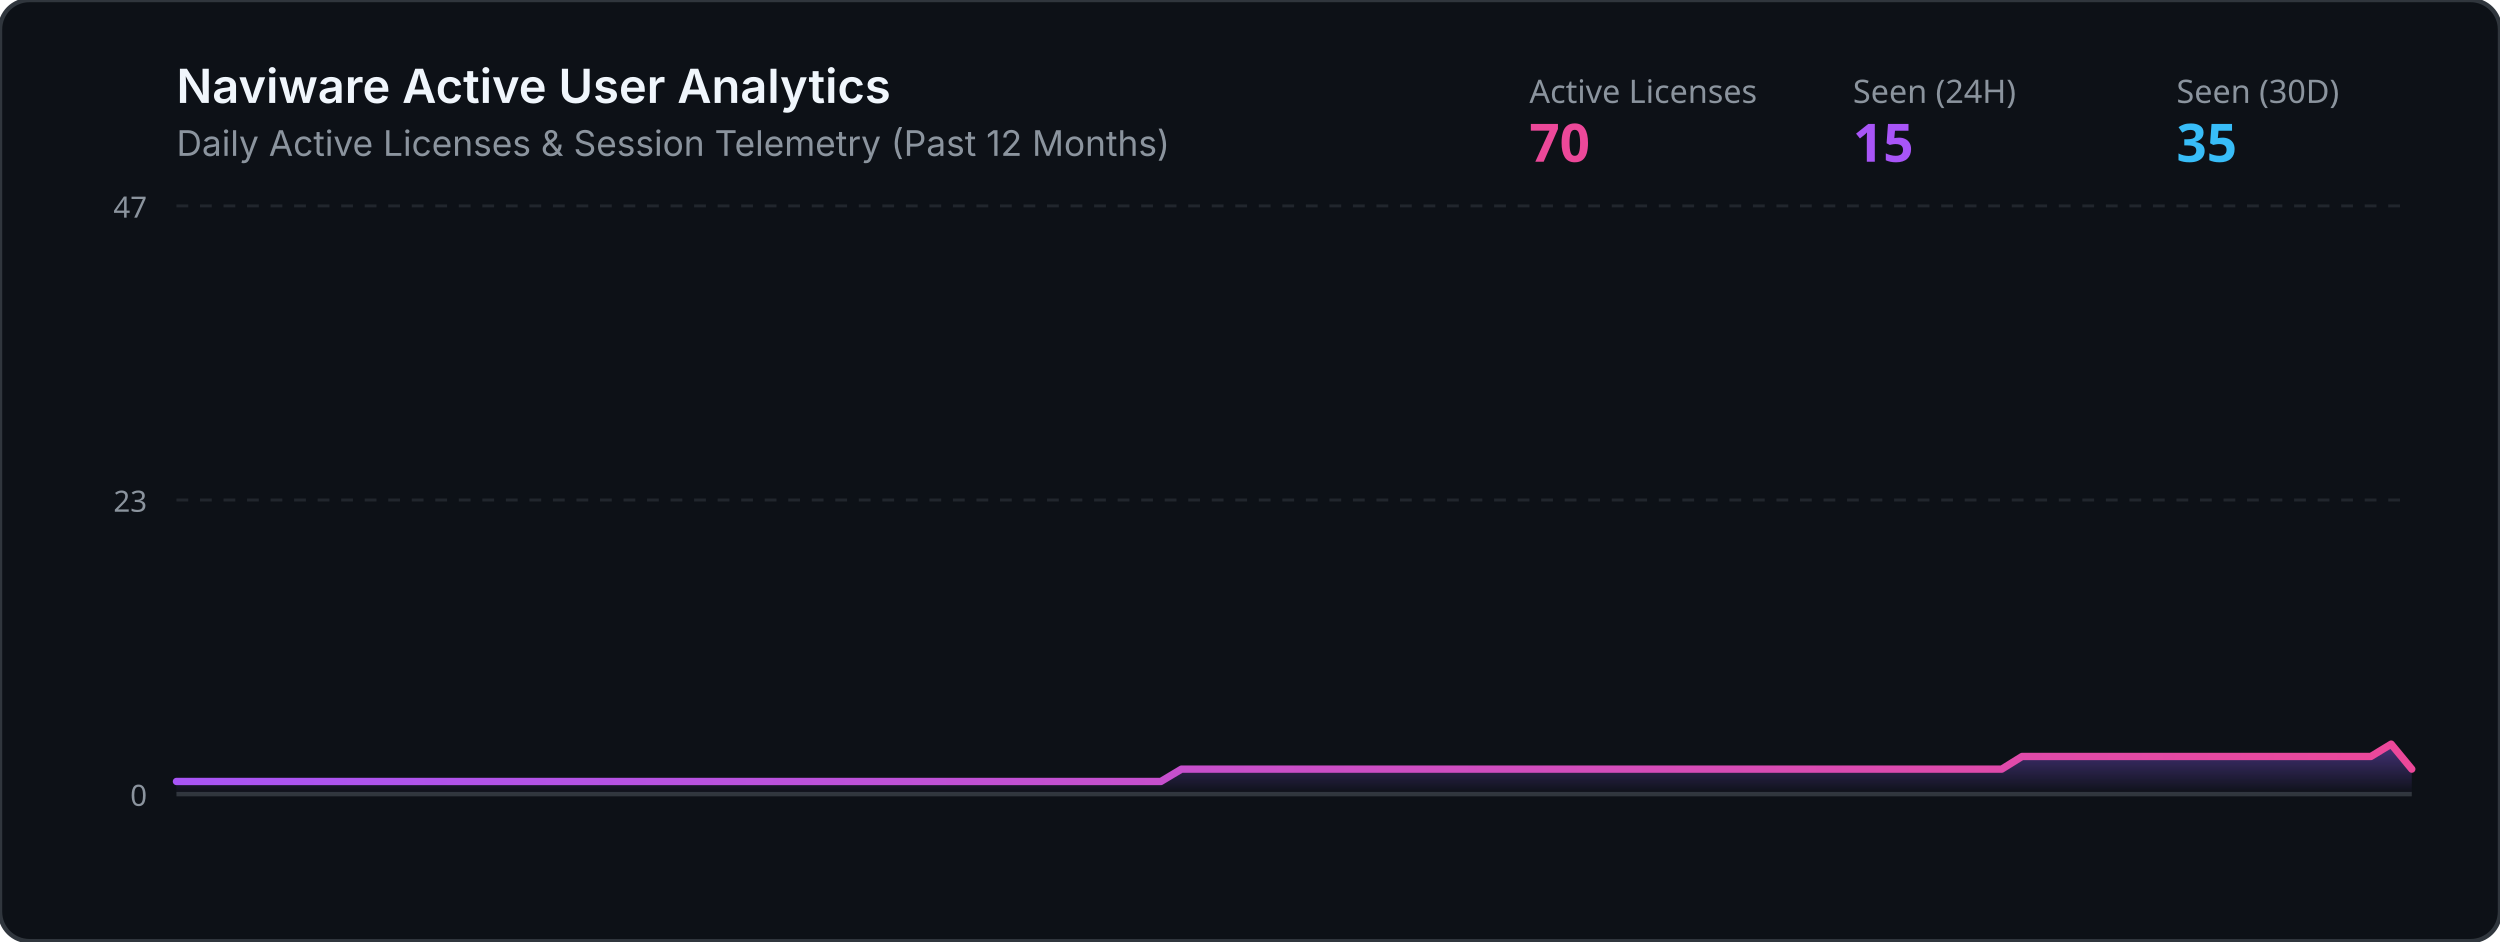
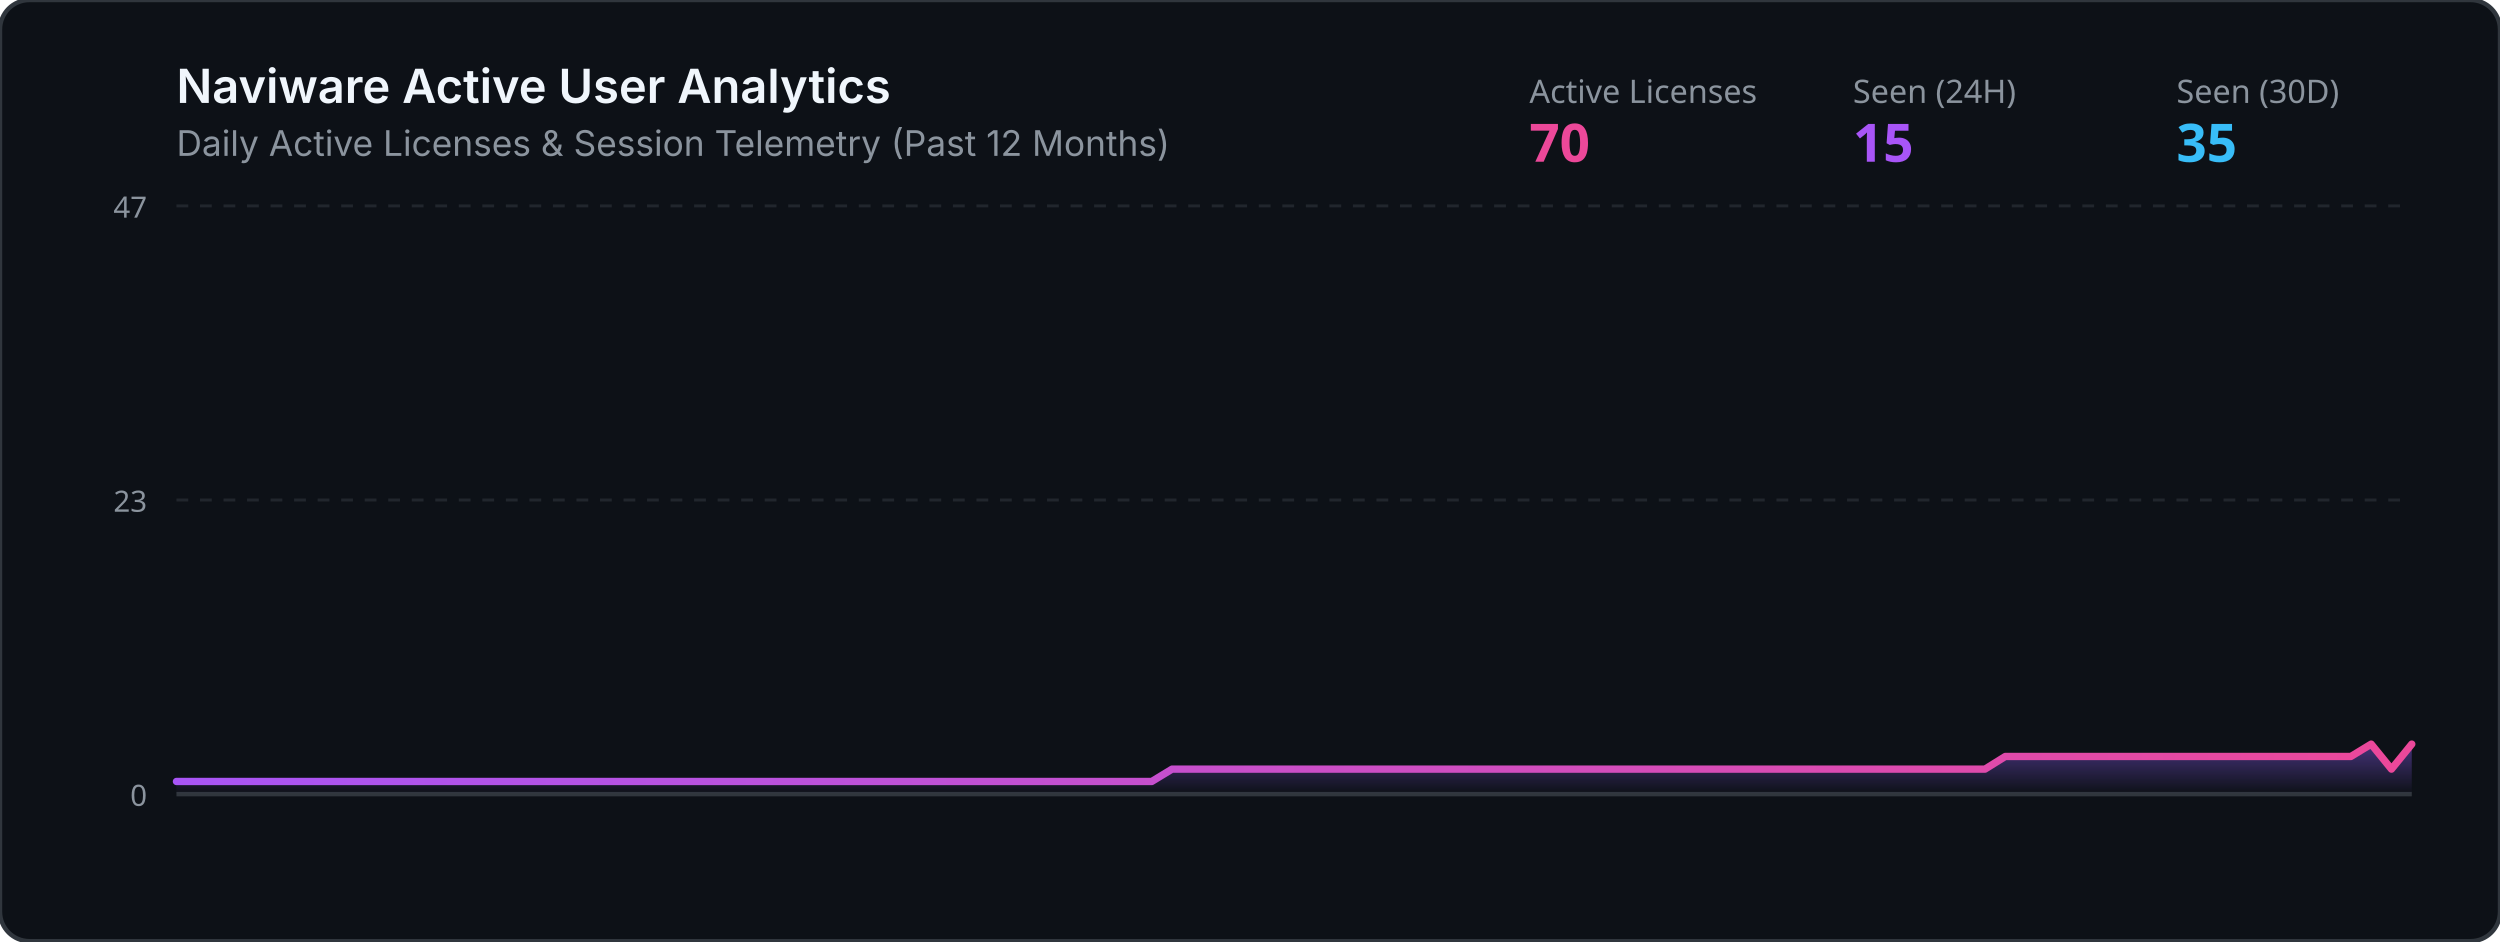
<svg xmlns="http://www.w3.org/2000/svg" viewBox="0 0 850 320" width="100%" height="320">
  <defs>
    <linearGradient id="grad" x1="0%" y1="0%" x2="0%" y2="100%">
      <stop offset="0%" stop-color="#8b5cf6" stop-opacity="0.45" />
      <stop offset="100%" stop-color="#8b5cf6" stop-opacity="0.0" />
    </linearGradient>
    <linearGradient id="lineGrad" x1="0%" y1="0%" x2="100%" y2="0%">
      <stop offset="0%" stop-color="#a855f7" />
      <stop offset="100%" stop-color="#ec4899" />
    </linearGradient>
  </defs>
  <rect width="850" height="320" rx="10" fill="#0d1117" stroke="#30363d" stroke-width="1.5" />
  <text x="60" y="35" fill="#f0f6fc" font-family="-apple-system,BlinkMacSystemFont,Segoe UI,sans-serif" font-size="16" font-weight="600">Naviware Active User Analytics</text>
  <text x="60" y="53" fill="#8b949e" font-family="-apple-system,BlinkMacSystemFont,Segoe UI,sans-serif" font-size="12">Daily Active Licenses &amp; Session Telemetry (Past 12 Months)</text>
  <text x="520" y="35" fill="#8b949e" font-family="sans-serif" font-size="11">Active Licenses</text>
  <text x="520" y="55" fill="#ec4899" font-family="sans-serif" font-size="18" font-weight="bold">70</text>
  <text x="630" y="35" fill="#8b949e" font-family="sans-serif" font-size="11">Seen (24H)</text>
  <text x="630" y="55" fill="#a855f7" font-family="sans-serif" font-size="18" font-weight="bold">15</text>
  <text x="740" y="35" fill="#8b949e" font-family="sans-serif" font-size="11">Seen (30D)</text>
  <text x="740" y="55" fill="#38bdf8" font-family="sans-serif" font-size="18" font-weight="bold">35</text>
  <line x1="60" y1="70" x2="820" y2="70" stroke="#21262d" stroke-width="1" stroke-dasharray="4" />
  <line x1="60" y1="170.0" x2="820" y2="170.0" stroke="#21262d" stroke-width="1" stroke-dasharray="4" />
  <line x1="60" y1="270" x2="820" y2="270" stroke="#30363d" stroke-width="1.5" />
  <text x="50" y="74" fill="#8b949e" font-family="sans-serif" font-size="10" text-anchor="end">47</text>
  <text x="50" y="174.0" fill="#8b949e" font-family="sans-serif" font-size="10" text-anchor="end">23</text>
  <text x="50" y="274" fill="#8b949e" font-family="sans-serif" font-size="10" text-anchor="end">0</text>
-   <polygon points="60,270 60.0,265.7 67.0,265.7 73.9,265.7 80.9,265.7 87.9,265.7 94.9,265.7 101.8,265.7 108.8,265.7 115.8,265.7 122.8,265.7 129.7,265.7 136.7,265.7 143.7,265.7 150.6,265.7 157.6,265.7 164.6,265.7 171.6,265.7 178.5,265.7 185.5,265.7 192.5,265.7 199.4,265.7 206.4,265.7 213.4,265.7 220.4,265.7 227.3,265.7 234.3,265.7 241.3,265.7 248.3,265.7 255.2,265.7 262.2,265.7 269.2,265.7 276.1,265.7 283.1,265.7 290.1,265.7 297.1,265.7 304.0,265.7 311.0,265.7 318.0,265.7 325.0,265.7 331.9,265.7 338.9,265.7 345.9,265.7 352.8,265.7 359.8,265.7 366.8,265.7 373.8,265.7 380.7,265.7 387.7,265.7 394.7,265.7 401.7,261.5 408.6,261.5 415.6,261.5 422.6,261.5 429.5,261.5 436.5,261.5 443.5,261.5 450.5,261.5 457.4,261.5 464.4,261.5 471.4,261.5 478.3,261.5 485.3,261.5 492.3,261.5 499.3,261.5 506.2,261.5 513.2,261.5 520.2,261.5 527.2,261.5 534.1,261.5 541.1,261.5 548.1,261.5 555.0,261.5 562.0,261.5 569.0,261.5 576.0,261.5 582.9,261.5 589.9,261.5 596.9,261.5 603.9,261.5 610.8,261.5 617.8,261.5 624.8,261.5 631.7,261.5 638.7,261.5 645.7,261.5 652.7,261.5 659.6,261.5 666.6,261.5 673.6,261.5 680.6,261.5 687.5,257.2 694.5,257.2 701.5,257.2 708.4,257.2 715.4,257.2 722.4,257.2 729.4,257.2 736.3,257.2 743.3,257.2 750.3,257.2 757.2,257.2 764.2,257.2 771.2,257.2 778.2,257.2 785.1,257.2 792.1,257.2 799.1,257.2 806.1,257.2 813.0,253.0 820.0,261.5 820,270" fill="url(#grad)" />
-   <polyline points="60.0,265.7 67.0,265.7 73.9,265.7 80.9,265.7 87.9,265.7 94.9,265.7 101.8,265.7 108.8,265.7 115.8,265.7 122.8,265.7 129.7,265.7 136.7,265.7 143.7,265.7 150.6,265.7 157.6,265.7 164.6,265.7 171.6,265.7 178.5,265.7 185.5,265.7 192.5,265.7 199.4,265.7 206.4,265.7 213.4,265.7 220.4,265.7 227.3,265.7 234.3,265.7 241.3,265.7 248.3,265.7 255.2,265.7 262.2,265.7 269.2,265.7 276.1,265.7 283.1,265.7 290.1,265.7 297.1,265.7 304.0,265.7 311.0,265.7 318.0,265.7 325.0,265.7 331.9,265.7 338.9,265.7 345.9,265.7 352.8,265.7 359.8,265.7 366.8,265.7 373.8,265.7 380.7,265.7 387.7,265.7 394.7,265.7 401.7,261.5 408.6,261.5 415.6,261.5 422.6,261.5 429.5,261.5 436.5,261.5 443.5,261.5 450.5,261.5 457.4,261.5 464.4,261.5 471.4,261.5 478.3,261.5 485.3,261.5 492.3,261.5 499.3,261.5 506.2,261.5 513.2,261.5 520.2,261.5 527.2,261.5 534.1,261.5 541.1,261.5 548.1,261.5 555.0,261.5 562.0,261.5 569.0,261.5 576.0,261.5 582.9,261.5 589.9,261.5 596.9,261.5 603.9,261.5 610.8,261.5 617.8,261.5 624.8,261.5 631.7,261.5 638.7,261.5 645.7,261.5 652.7,261.5 659.6,261.5 666.6,261.5 673.6,261.5 680.6,261.5 687.5,257.2 694.5,257.2 701.5,257.2 708.4,257.2 715.4,257.2 722.4,257.2 729.4,257.2 736.3,257.2 743.3,257.2 750.3,257.2 757.2,257.2 764.2,257.2 771.2,257.2 778.2,257.2 785.1,257.2 792.1,257.2 799.1,257.2 806.1,257.2 813.0,253.0 820.0,261.5" fill="none" stroke="url(#lineGrad)" stroke-width="2.5" stroke-linecap="round" stroke-linejoin="round" />
+   <polygon points="60,270 60.0,265.7 66.9,265.7 73.8,265.7 80.7,265.7 87.6,265.7 94.5,265.7 101.5,265.7 108.4,265.7 115.3,265.7 122.2,265.7 129.1,265.7 136.0,265.7 142.9,265.7 149.8,265.7 156.7,265.7 163.6,265.7 170.5,265.7 177.5,265.7 184.4,265.7 191.3,265.7 198.2,265.7 205.1,265.7 212.0,265.7 218.9,265.7 225.8,265.7 232.7,265.7 239.6,265.7 246.5,265.7 253.5,265.7 260.4,265.7 267.3,265.7 274.2,265.7 281.1,265.7 288.0,265.7 294.9,265.7 301.8,265.7 308.7,265.7 315.6,265.7 322.5,265.7 329.5,265.7 336.4,265.7 343.3,265.7 350.2,265.7 357.1,265.7 364.0,265.7 370.9,265.7 377.8,265.7 384.7,265.7 391.6,265.7 398.5,261.5 405.5,261.5 412.4,261.5 419.3,261.5 426.2,261.5 433.1,261.5 440.0,261.5 446.9,261.5 453.8,261.5 460.7,261.5 467.6,261.5 474.5,261.5 481.5,261.5 488.4,261.5 495.3,261.5 502.2,261.5 509.1,261.5 516.0,261.5 522.9,261.5 529.8,261.5 536.7,261.5 543.6,261.5 550.5,261.5 557.5,261.5 564.4,261.5 571.3,261.5 578.2,261.5 585.1,261.5 592.0,261.5 598.9,261.5 605.8,261.5 612.7,261.5 619.6,261.5 626.5,261.5 633.5,261.5 640.4,261.5 647.3,261.5 654.2,261.5 661.1,261.5 668.0,261.5 674.9,261.5 681.8,257.2 688.7,257.2 695.6,257.2 702.5,257.2 709.5,257.2 716.4,257.2 723.3,257.2 730.2,257.2 737.1,257.2 744.0,257.2 750.9,257.2 757.8,257.2 764.7,257.2 771.6,257.2 778.5,257.2 785.5,257.2 792.4,257.2 799.3,257.2 806.2,253.0 813.1,261.5 820.0,253.0 820,270" fill="url(#grad)" />
+   <polyline points="60.0,265.7 66.9,265.7 73.8,265.7 80.7,265.7 87.6,265.7 94.5,265.7 101.5,265.7 108.4,265.7 115.3,265.7 122.2,265.7 129.1,265.7 136.0,265.7 142.9,265.7 149.8,265.7 156.7,265.7 163.6,265.7 170.5,265.7 177.5,265.7 184.4,265.7 191.3,265.7 198.2,265.7 205.1,265.7 212.0,265.7 218.9,265.7 225.8,265.7 232.7,265.7 239.6,265.7 246.5,265.7 253.5,265.7 260.4,265.7 267.3,265.7 274.2,265.7 281.1,265.7 288.0,265.7 294.9,265.7 301.8,265.7 308.7,265.7 315.6,265.7 322.5,265.7 329.5,265.7 336.4,265.7 343.3,265.7 350.2,265.7 357.1,265.7 364.0,265.7 370.9,265.7 377.8,265.7 384.7,265.7 391.6,265.7 398.5,261.5 405.5,261.5 412.4,261.5 419.3,261.5 426.2,261.5 433.1,261.5 440.0,261.5 446.9,261.5 453.8,261.5 460.7,261.5 467.6,261.5 474.5,261.5 481.5,261.5 488.4,261.5 495.3,261.5 502.2,261.5 509.1,261.5 516.0,261.5 522.9,261.5 529.8,261.5 536.7,261.5 543.6,261.5 550.5,261.5 557.5,261.5 564.4,261.5 571.3,261.5 578.2,261.5 585.1,261.5 592.0,261.5 598.9,261.5 605.8,261.5 612.7,261.5 619.6,261.5 626.5,261.5 633.5,261.5 640.4,261.5 647.3,261.5 654.2,261.5 661.1,261.5 668.0,261.5 674.9,261.5 681.8,257.2 688.7,257.2 695.6,257.2 702.5,257.2 709.5,257.2 716.4,257.2 723.3,257.2 730.2,257.2 737.1,257.2 744.0,257.2 750.9,257.2 757.8,257.2 764.7,257.2 771.6,257.2 778.5,257.2 785.5,257.2 792.4,257.2 799.3,257.2 806.2,253.0 813.1,261.5 820.0,253.0" fill="none" stroke="url(#lineGrad)" stroke-width="2.5" stroke-linecap="round" stroke-linejoin="round" />
</svg>
